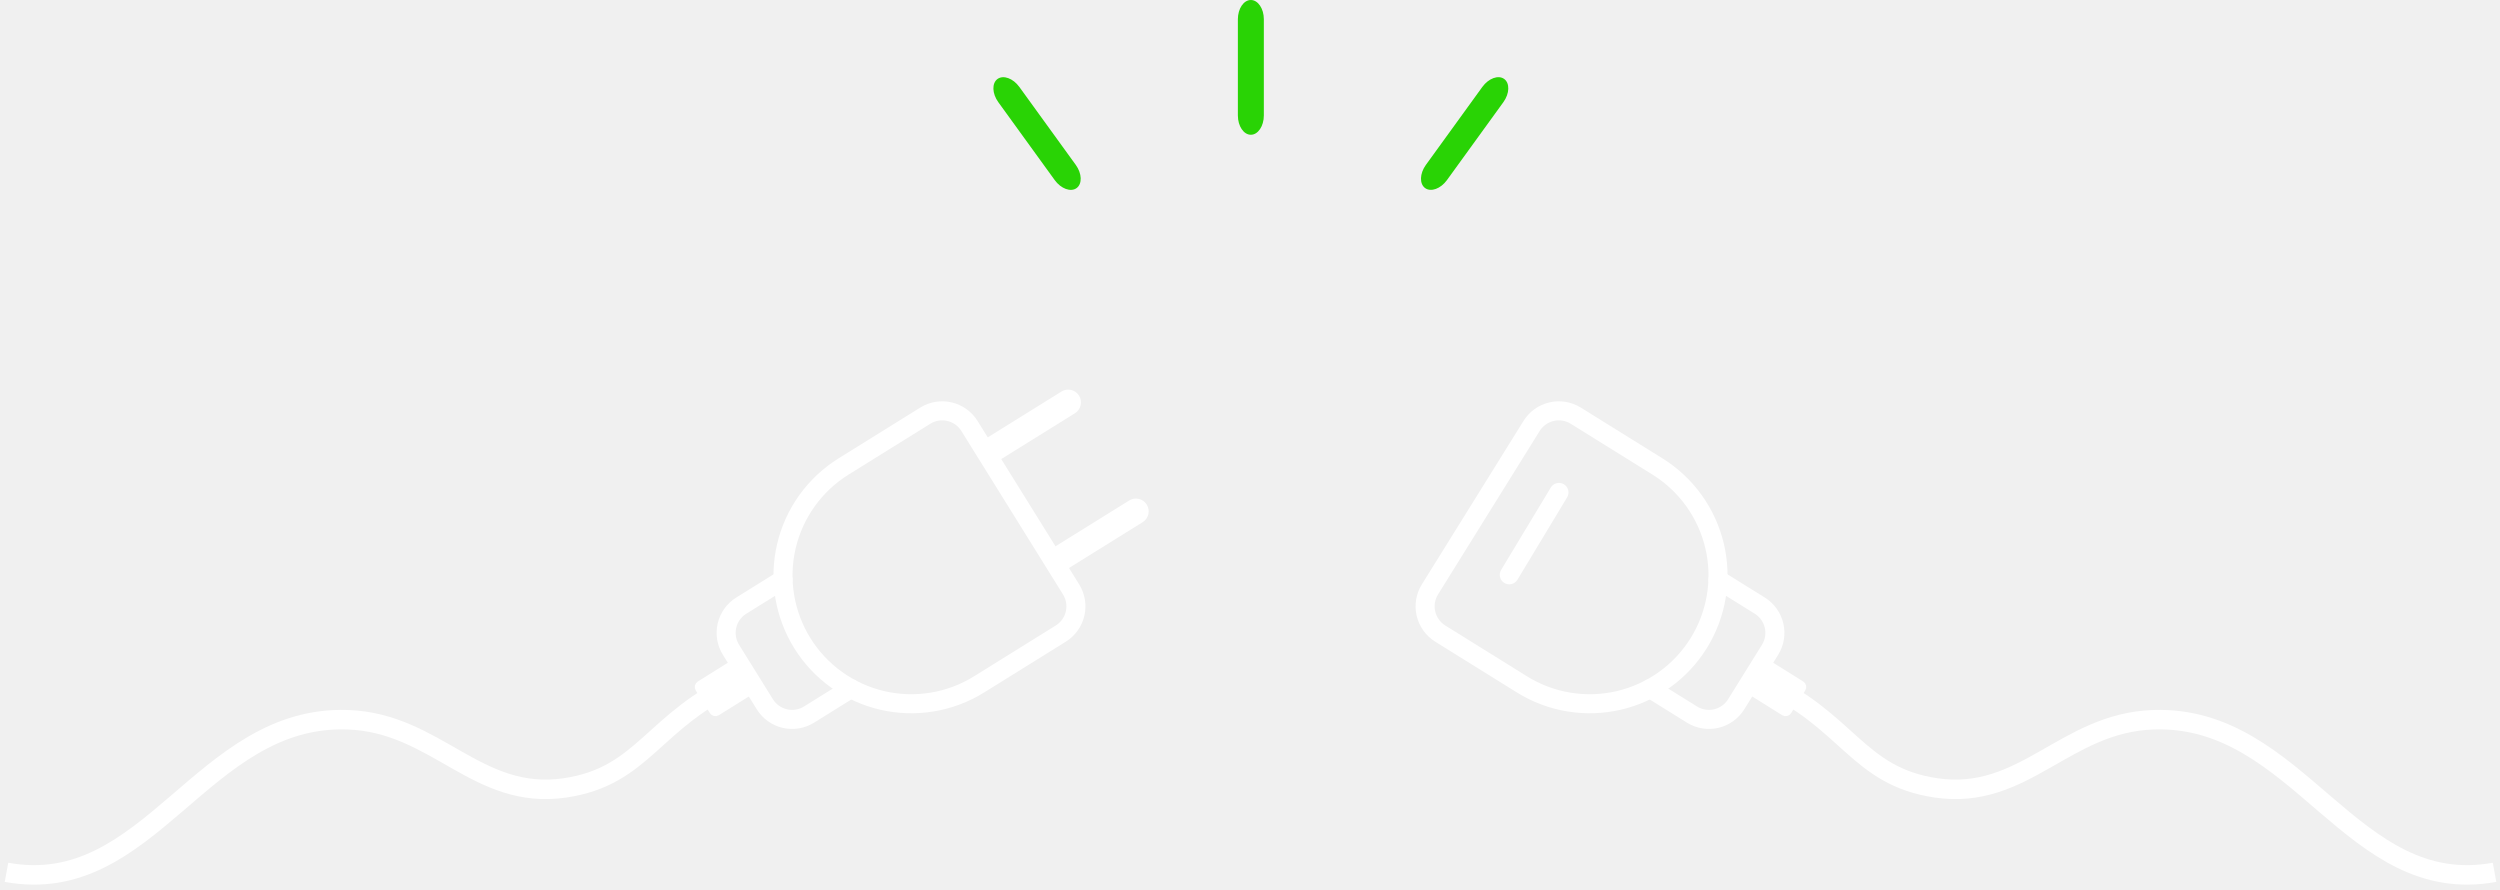
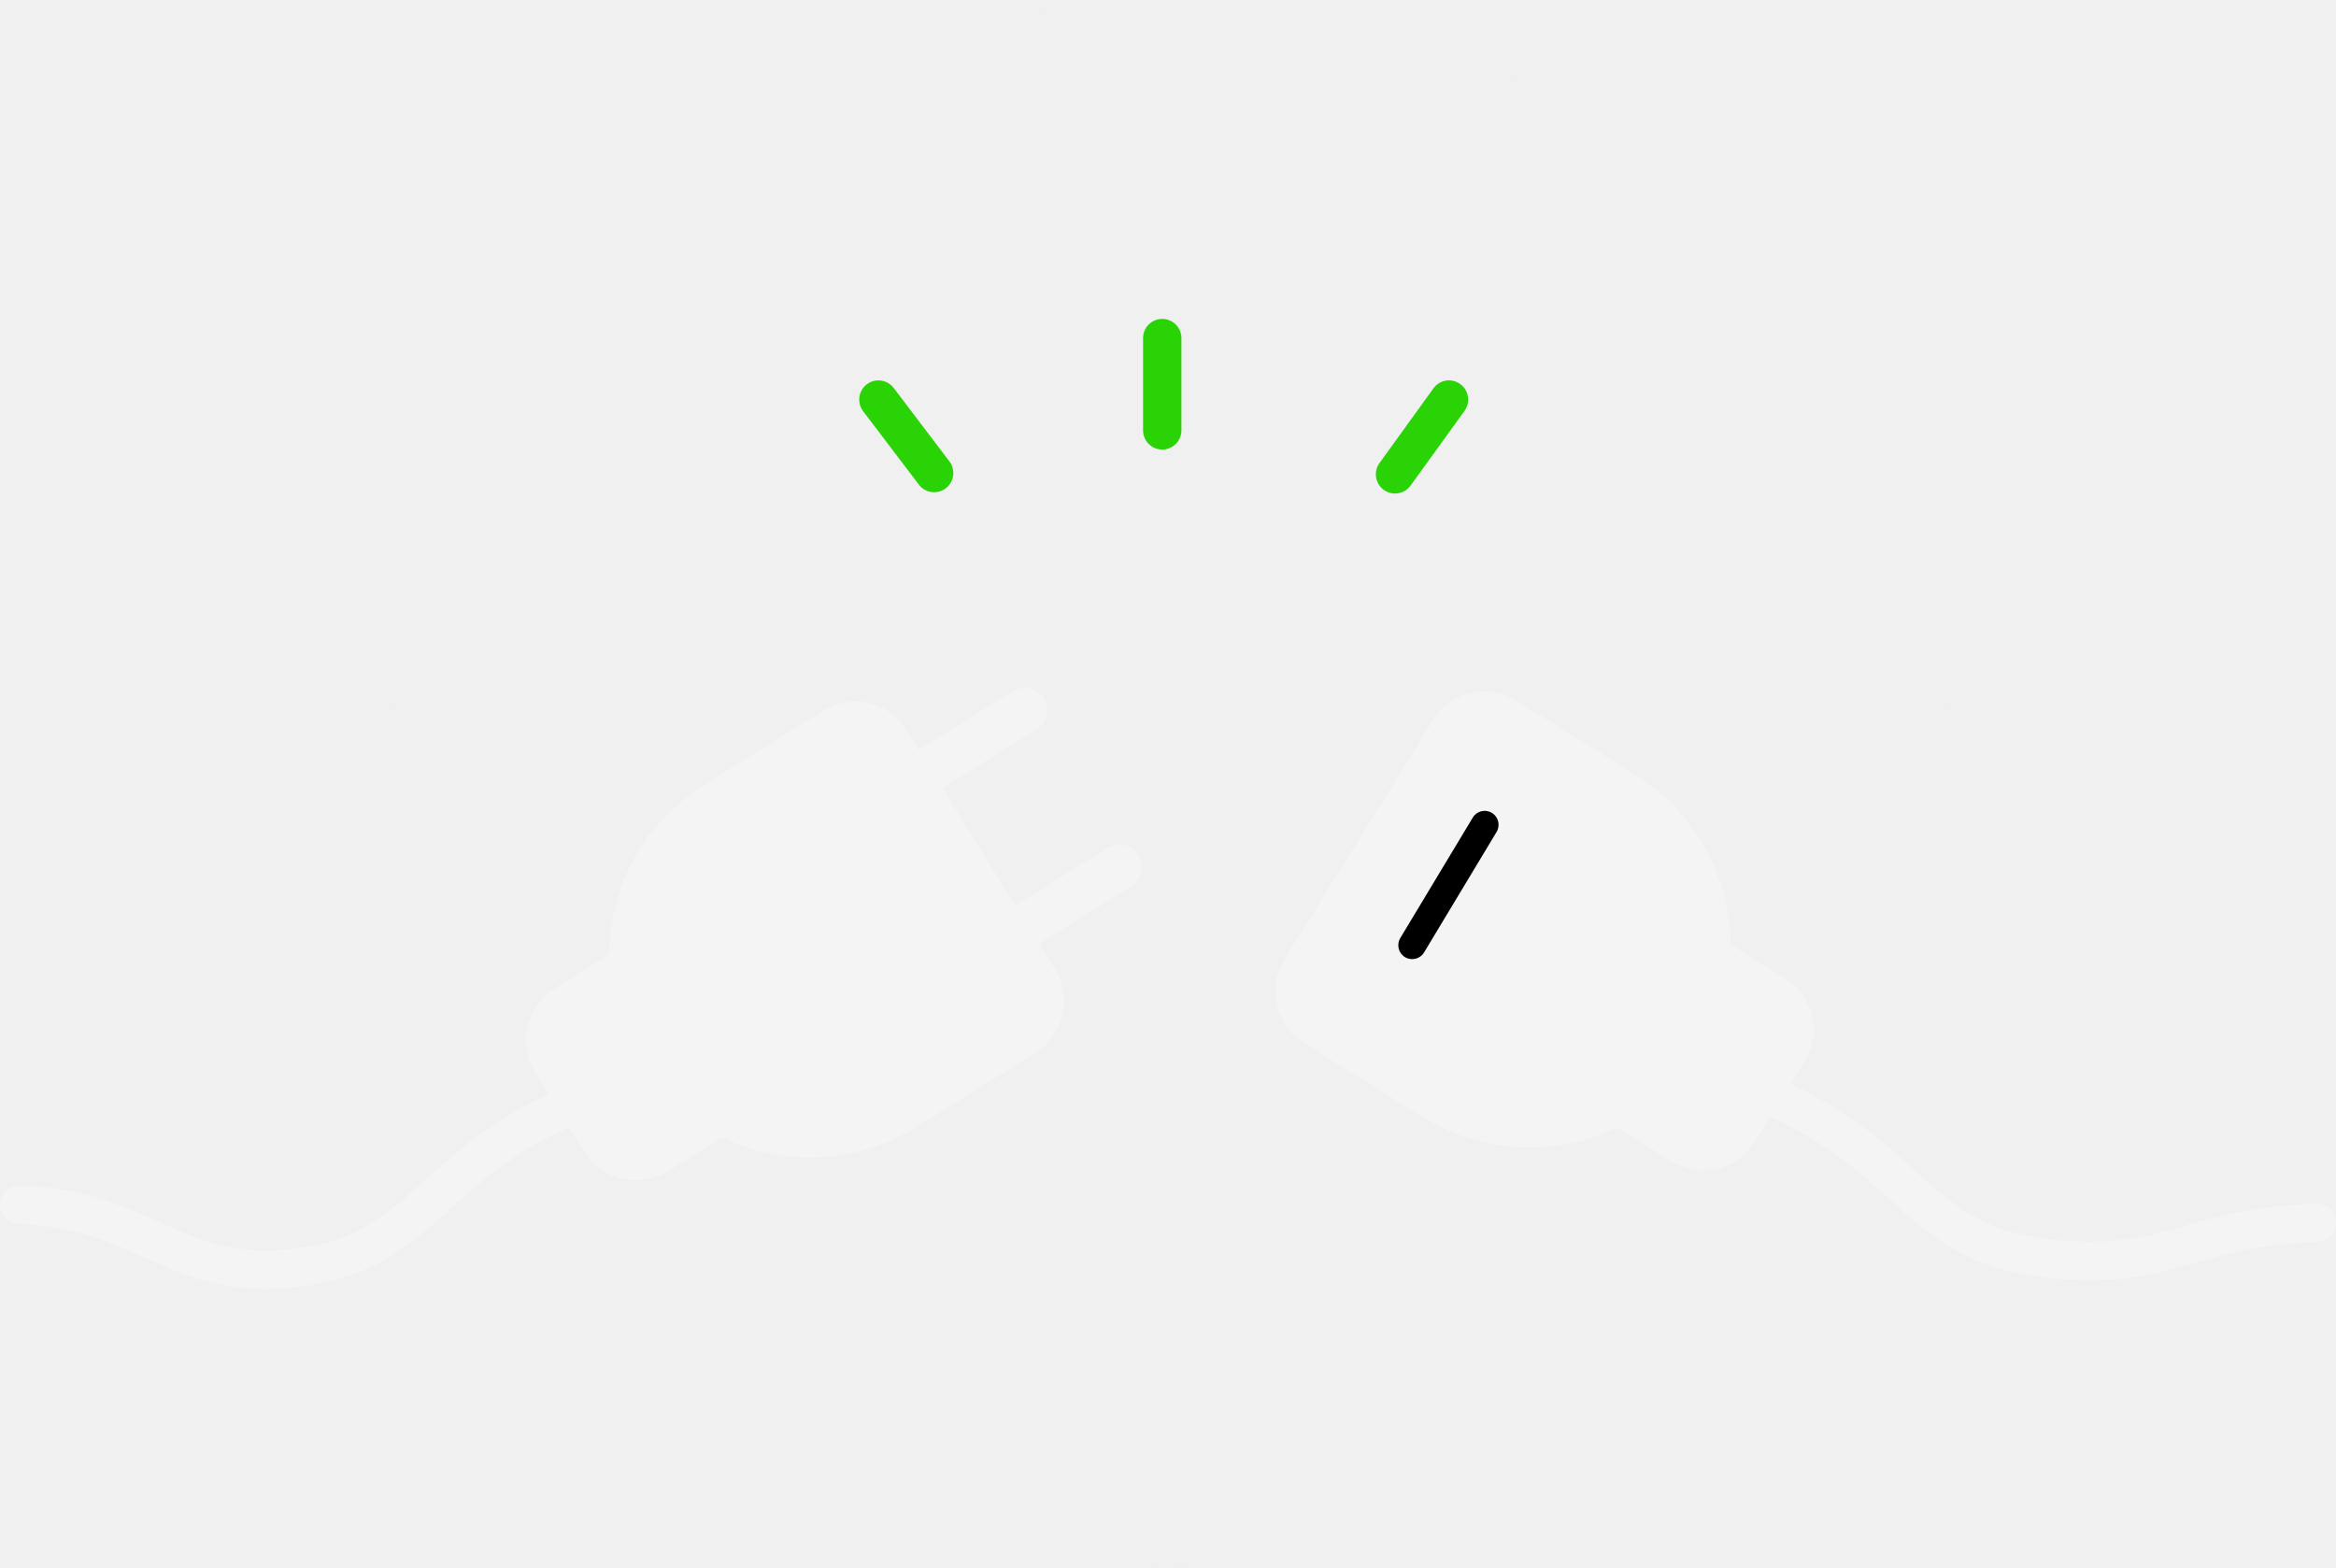
- <svg xmlns="http://www.w3.org/2000/svg" width="385" height="137" viewBox="0 0 385 137" fill="none">
-   <path d="M163.466 60.297C164.388 59.723 165.6 60.006 166.174 60.928C166.748 61.851 166.465 63.063 165.542 63.637L152.958 71.463L150.881 68.123L163.466 60.297Z" fill="white" />
-   <path d="M173.89 77.077C174.813 76.503 176.025 76.786 176.599 77.708C177.172 78.63 176.89 79.843 175.967 80.416L163.383 88.242L161.306 84.903L173.89 77.077Z" fill="white" />
-   <path d="M114 104.837C100.5 110.837 99.226 119.54 87 121.337C73.436 123.331 67.203 111.288 53.5 110.837C31.049 110.098 23.096 138.381 1 134.337" stroke="white" stroke-width="3" />
-   <rect x="107.305" y="105.639" width="6.744" height="5.115" rx="0.5" transform="rotate(-31.9736 107.305 105.639)" fill="white" stroke="white" />
-   <path fill-rule="evenodd" clip-rule="evenodd" d="M141.718 62.768C143.161 61.871 144.901 61.583 146.556 61.969C148.21 62.355 149.644 63.382 150.541 64.825L166.193 89.995C167.09 91.437 167.378 93.177 166.992 94.832C166.606 96.487 165.579 97.921 164.136 98.818L151.551 106.644C146.771 109.616 141.005 110.568 135.523 109.29C130.04 108.012 125.29 104.608 122.317 99.828C119.344 95.047 118.392 89.281 119.671 83.799C120.949 78.317 124.353 73.567 129.133 70.594L141.718 62.768ZM145.89 64.826C144.993 64.616 144.049 64.772 143.267 65.259L130.682 73.084C126.562 75.647 123.629 79.74 122.527 84.465C121.425 89.19 122.246 94.159 124.808 98.279C127.37 102.399 131.464 105.332 136.189 106.434C140.913 107.535 145.882 106.715 150.002 104.153L162.587 96.327C163.369 95.841 163.926 95.063 164.135 94.166C164.345 93.269 164.189 92.326 163.702 91.543L148.051 66.374C147.564 65.592 146.787 65.035 145.89 64.826Z" fill="white" />
-   <path d="M119.814 88.02C120.502 87.592 121.406 87.803 121.834 88.491C122.261 89.178 122.051 90.083 121.363 90.51L114.931 94.51C114.148 94.997 113.591 95.774 113.382 96.671C113.173 97.568 113.329 98.512 113.815 99.294L119.032 107.684C119.519 108.466 120.296 109.023 121.193 109.232C122.09 109.441 123.034 109.286 123.816 108.799L130.248 104.799C130.936 104.372 131.84 104.582 132.268 105.27C132.696 105.958 132.485 106.862 131.797 107.29L125.365 111.29C123.922 112.187 122.182 112.474 120.527 112.089C118.873 111.703 117.439 110.676 116.542 109.233L111.325 100.843C110.427 99.4 110.14 97.66 110.526 96.005C110.912 94.35 111.939 92.917 113.382 92.02L119.814 88.02Z" fill="white" />
-   <path fill-rule="evenodd" clip-rule="evenodd" d="M238.603 61.969C240.258 61.583 241.998 61.871 243.441 62.768L256.026 70.594C260.806 73.567 264.21 78.317 265.488 83.799C266.767 89.281 265.815 95.047 262.842 99.828C259.869 104.608 255.119 108.012 249.637 109.29C244.154 110.568 238.389 109.616 233.608 106.644L221.023 98.818C219.58 97.921 218.553 96.487 218.167 94.832C217.782 93.177 218.069 91.437 218.966 89.995L234.618 64.825C235.515 63.382 236.949 62.355 238.603 61.969ZM241.892 65.259C241.11 64.772 240.167 64.616 239.269 64.826C238.372 65.035 237.595 65.592 237.109 66.374L221.457 91.543C220.97 92.326 220.815 93.269 221.024 94.166C221.233 95.063 221.79 95.841 222.572 96.327L235.157 104.153C239.277 106.715 244.246 107.535 248.971 106.434C253.695 105.332 257.789 102.399 260.351 98.279C262.913 94.159 263.734 89.19 262.632 84.465C261.53 79.74 258.597 75.647 254.477 73.084L241.892 65.259Z" fill="white" />
-   <path d="M265.346 88.02C264.658 87.592 263.753 87.803 263.326 88.491C262.898 89.178 263.109 90.083 263.797 90.51L270.229 94.51C271.011 94.997 271.568 95.774 271.777 96.671C271.986 97.568 271.831 98.512 271.344 99.294L266.127 107.684C265.641 108.466 264.863 109.023 263.966 109.232C263.069 109.441 262.125 109.286 261.343 108.799L254.911 104.799C254.223 104.372 253.319 104.582 252.891 105.27C252.464 105.958 252.674 106.862 253.362 107.29L259.794 111.29C261.237 112.187 262.977 112.474 264.632 112.089C266.287 111.703 267.72 110.676 268.618 109.233L273.835 100.843C274.732 99.4 275.019 97.66 274.634 96.005C274.248 94.35 273.221 92.917 271.778 92.02L265.346 88.02Z" fill="white" />
-   <path d="M241.339 76.588C241.757 75.894 241.533 74.993 240.84 74.575C240.146 74.156 239.245 74.38 238.827 75.073L231.176 87.765C230.757 88.459 230.981 89.36 231.674 89.778C232.368 90.196 233.269 89.973 233.687 89.279L241.339 76.588Z" fill="white" />
-   <path d="M271.159 104.837C284.659 110.837 285.933 119.54 298.159 121.337C311.724 123.331 317.956 111.288 331.659 110.837C354.11 110.098 362.063 138.381 384.159 134.337" stroke="white" stroke-width="3" />
-   <rect x="-0.689" y="0.159" width="6.534" height="5.115" rx="0.5" transform="matrix(-0.848042 -0.529928 -0.529928 0.848042 277.353 105.142)" fill="white" stroke="white" />
-   <path fill-rule="evenodd" clip-rule="evenodd" d="M153.62 12.161C154.515 11.513 156.019 12.064 156.98 13.391L165.67 25.395C166.631 26.722 166.685 28.323 165.79 28.97C164.896 29.618 163.391 29.067 162.431 27.741L153.74 15.737C152.779 14.41 152.725 12.809 153.62 12.161Z" fill="#29D305" />
-   <path fill-rule="evenodd" clip-rule="evenodd" d="M231.64 12.157C230.745 11.509 229.241 12.06 228.28 13.387L219.589 25.391C218.628 26.718 218.575 28.319 219.47 28.966C220.364 29.614 221.868 29.064 222.829 27.737L231.52 15.733C232.481 14.406 232.534 12.805 231.64 12.157Z" fill="#29D305" />
-   <path fill-rule="evenodd" clip-rule="evenodd" d="M192.632 0C193.736 0 194.632 1.328 194.632 2.966V17.786C194.632 19.424 193.736 20.753 192.632 20.753C191.527 20.753 190.632 19.424 190.632 17.786V2.966C190.632 1.328 191.527 0 192.632 0Z" fill="#29D305" />
+ <svg xmlns="http://www.w3.org/2000/svg" width="304" height="204" viewBox="0 0 304 204" fill="none">
+   <path opacity="0.05" d="M254.082 102C254.082 158.333 208.49 204 152.249 204C96.009 204 50.417 158.333 50.417 102C50.417 45.667 96.009 0 152.249 0C208.49 0 254.082 45.667 254.082 102Z" fill="#F4F4F4" />
+   <path d="M132.072 90.367C133.209 89.658 134.704 90.007 135.412 91.147C136.119 92.286 135.77 93.783 134.633 94.492L119.115 104.158L116.554 100.032L132.072 90.367Z" fill="#F4F4F4" />
+   <path fill-rule="evenodd" clip-rule="evenodd" d="M131.808 89.942C133.18 89.088 134.983 89.509 135.836 90.883C136.688 92.256 136.268 94.062 134.897 94.916L119.379 104.582C119.266 104.652 119.131 104.675 119.002 104.645C118.873 104.615 118.761 104.534 118.691 104.422L116.13 100.297C115.984 100.062 116.056 99.754 116.29 99.608L131.808 89.942ZM134.988 91.411C134.426 90.506 133.239 90.229 132.336 90.791L117.241 100.193L119.275 103.469L134.369 94.067C135.273 93.505 135.549 92.315 134.988 91.411Z" fill="#F4F4F4" />
+   <path d="M144.418 110.773C145.556 110.064 147.051 110.414 147.758 111.553C148.465 112.692 148.117 114.19 146.98 114.898L131.461 124.564L128.9 120.439L144.418 110.773Z" fill="#F4F4F4" />
+   <path fill-rule="evenodd" clip-rule="evenodd" d="M144.154 110.348C145.525 109.494 147.329 109.915 148.181 111.289C149.034 112.662 148.614 114.468 147.242 115.323L131.724 124.989C131.612 125.059 131.476 125.081 131.347 125.051C131.218 125.021 131.107 124.941 131.037 124.828L128.476 120.703C128.33 120.468 128.402 120.16 128.636 120.014L144.154 110.348ZM147.334 111.817C146.772 110.912 145.584 110.635 144.681 111.198L129.587 120.599L131.621 123.875L146.715 114.473C147.618 113.911 147.895 112.722 147.334 111.817Z" fill="#F4F4F4" />
+   <path fill-rule="evenodd" clip-rule="evenodd" d="M75.212 143.436C75.771 144.698 75.204 146.175 73.944 146.736C66.83 149.903 62.662 153.667 58.681 157.262C58.238 157.661 57.797 158.059 57.355 158.454C52.865 162.463 48.256 166.089 40 167.304C30.977 168.633 25.41 166.567 20.122 164.227C19.676 164.029 19.233 163.831 18.792 163.633C14.145 161.549 9.621 159.52 2.414 159.283C1.036 159.238 -0.044 158.082 0.001 156.702C0.047 155.322 1.2 154.24 2.578 154.286C10.795 154.556 16.121 156.951 20.807 159.057C21.256 159.259 21.7 159.459 22.14 159.653C27.017 161.812 31.572 163.492 39.274 162.357C46.094 161.353 49.809 158.494 54.034 154.721C54.464 154.338 54.899 153.944 55.343 153.543C59.341 149.927 64.049 145.669 71.917 142.167C73.177 141.606 74.652 142.174 75.212 143.436Z" fill="#F4F4F4" />
+   <path d="M107.11 92.491C108.889 91.383 111.035 91.028 113.076 91.505C115.116 91.981 116.884 93.25 117.99 95.032L137.29 126.119C138.397 127.901 138.751 130.051 138.275 132.094C137.799 134.138 136.533 135.909 134.753 137.017L119.235 146.683C113.341 150.355 106.231 151.53 99.471 149.952C92.71 148.373 86.853 144.169 83.187 138.264C79.522 132.36 78.348 125.239 79.924 118.467C81.5 111.696 85.697 105.829 91.592 102.157L107.11 92.491Z" fill="#F4F4F4" />
+   <path d="M80.1 123.681C80.948 123.152 82.063 123.413 82.591 124.262L92.967 144.405L94.876 147.482L86.945 152.422C85.166 153.53 83.02 153.885 80.98 153.409C78.939 152.932 77.171 151.663 76.065 149.881L69.632 139.519C68.525 137.737 68.171 135.587 68.647 133.544C69.123 131.5 70.389 129.729 72.168 128.621L80.1 123.681Z" fill="#F4F4F4" />
+   <path d="M191.388 90.207C193.429 89.73 195.575 90.085 197.354 91.193L212.872 100.859C218.767 104.531 222.964 110.398 224.54 117.169C226.116 123.941 224.942 131.062 221.277 136.966C217.611 142.871 211.754 147.075 204.993 148.654C198.233 150.233 191.123 149.057 185.229 145.385L169.71 135.719C167.931 134.611 166.665 132.84 166.189 130.797C165.713 128.753 166.067 126.603 167.174 124.821L186.474 93.734C187.58 91.952 189.348 90.683 191.388 90.207Z" fill="#F4F4F4" />
+   <path d="M209.588 146.184L217.519 151.124C219.299 152.232 221.444 152.587 223.485 152.111C225.525 151.634 227.293 150.365 228.399 148.583L234.833 138.221C235.939 136.439 236.293 134.29 235.818 132.246C235.342 130.202 234.075 128.431 232.296 127.323L224.364 122.383L209.588 146.184Z" fill="#F4F4F4" />
+   <path d="M194.761 108.262C195.276 107.406 195.001 106.292 194.146 105.776C193.29 105.259 192.179 105.535 191.663 106.392L182.229 122.068C181.713 122.925 181.988 124.038 182.844 124.554C183.699 125.071 184.81 124.795 185.326 123.938L194.761 108.262Z" fill="black" />
+   <path fill-rule="evenodd" clip-rule="evenodd" d="M229.252 142.138C228.692 143.4 229.259 144.877 230.519 145.438C237.633 148.605 241.801 152.369 245.782 155.964C246.225 156.364 246.666 156.761 247.107 157.156C251.598 161.166 256.207 164.791 264.463 166.006C273.255 167.301 278.556 166.272 283.753 164.864C284.433 164.679 285.107 164.49 285.783 164.301C290.126 163.082 294.578 161.833 301.586 161.602C302.964 161.556 304.044 160.401 303.999 159.021C303.953 157.641 302.8 156.559 301.422 156.605C293.784 156.856 288.789 158.261 284.408 159.493C283.743 159.68 283.093 159.863 282.449 160.037C277.712 161.321 273.123 162.228 265.189 161.06C258.369 160.055 254.654 157.196 250.429 153.424C249.999 153.04 249.564 152.646 249.12 152.245C245.122 148.629 240.414 144.372 232.546 140.869C231.286 140.308 229.811 140.876 229.252 142.138Z" fill="#F4F4F4" />
+   <path fill-rule="evenodd" clip-rule="evenodd" d="M151.251 41.5C152.629 41.5 153.747 42.619 153.747 44L153.747 56C153.747 57.381 152.629 58.5 151.251 58.5C149.872 58.5 148.755 57.381 148.755 56L148.755 44C148.755 42.619 149.872 41.5 151.251 41.5Z" fill="#29D305" />
+   <path fill-rule="evenodd" clip-rule="evenodd" d="M190.03 49.974C191.147 50.783 191.397 52.346 190.59 53.465L183.568 63.188C182.76 64.306 181.2 64.557 180.083 63.748C178.966 62.939 178.716 61.376 179.523 60.257L186.545 50.534C187.353 49.416 188.913 49.165 190.03 49.974Z" fill="#29D305" />
+   <path fill-rule="evenodd" clip-rule="evenodd" d="M112.804 50.01C113.902 49.176 115.469 49.391 116.304 50.49L123.555 60.043C124.389 61.142 124.175 62.709 123.076 63.543C121.977 64.377 120.41 64.162 119.576 63.062L112.325 53.51C111.491 52.411 111.705 50.844 112.804 50.01Z" fill="#29D305" />
</svg>
